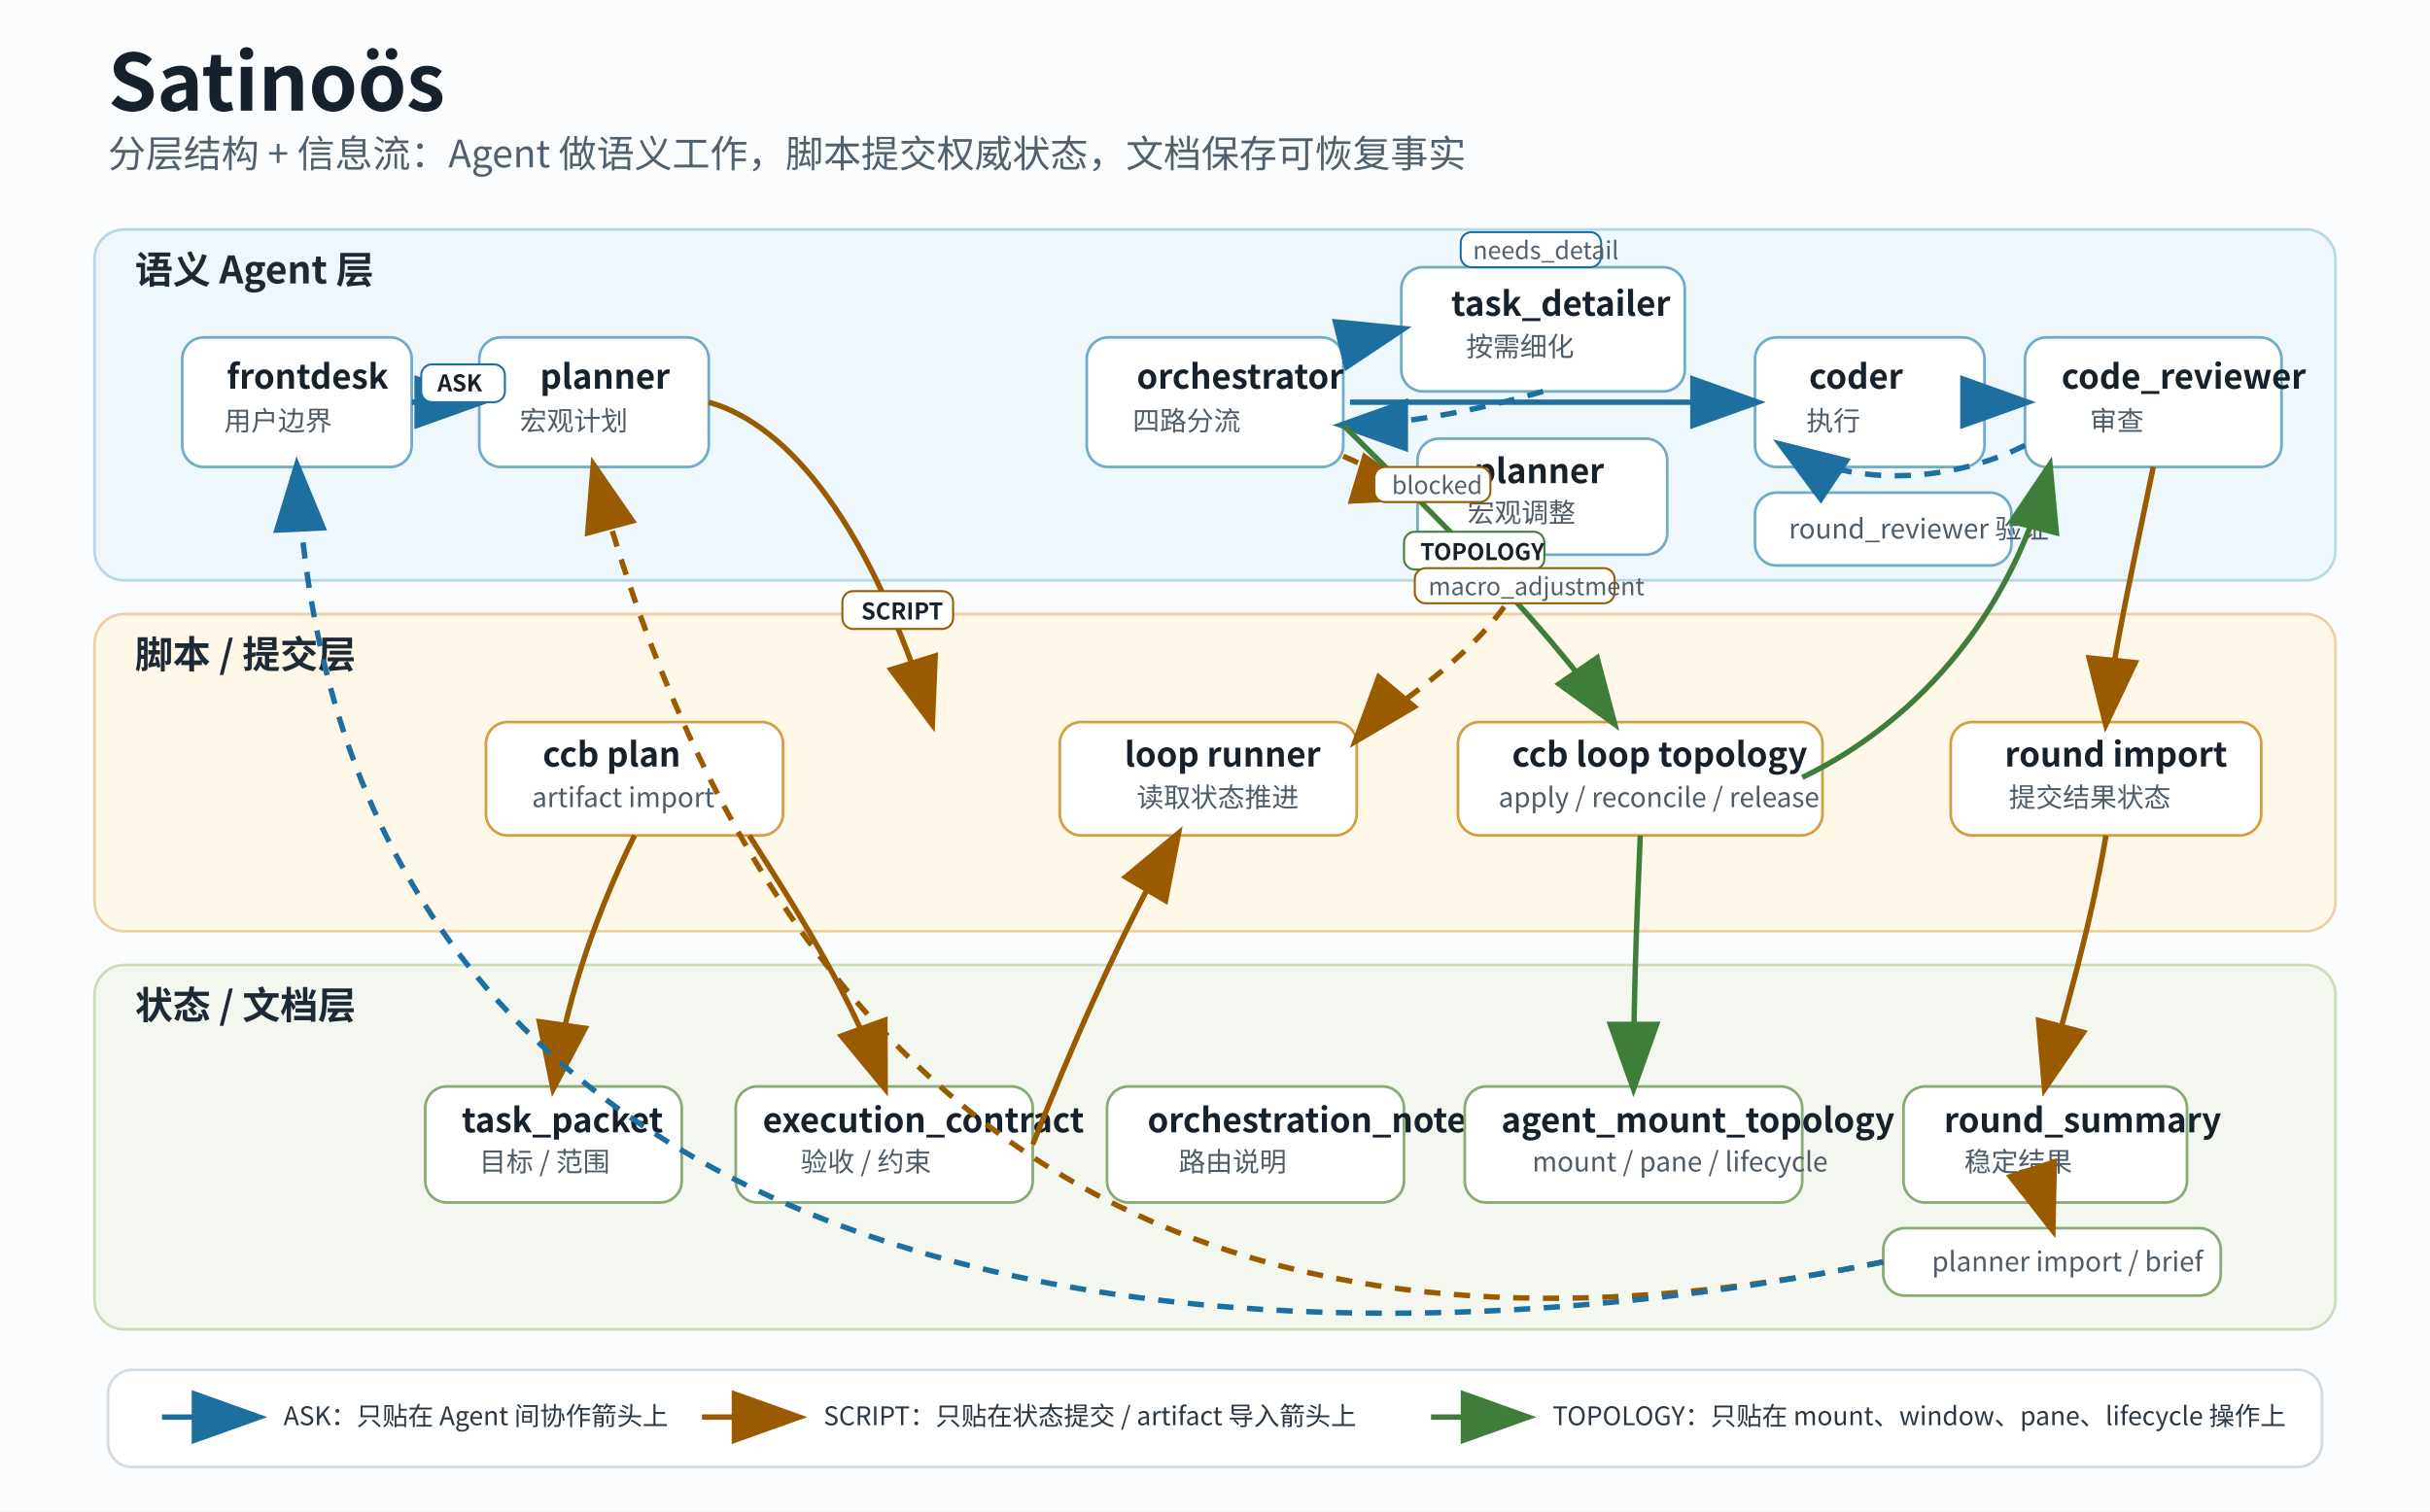
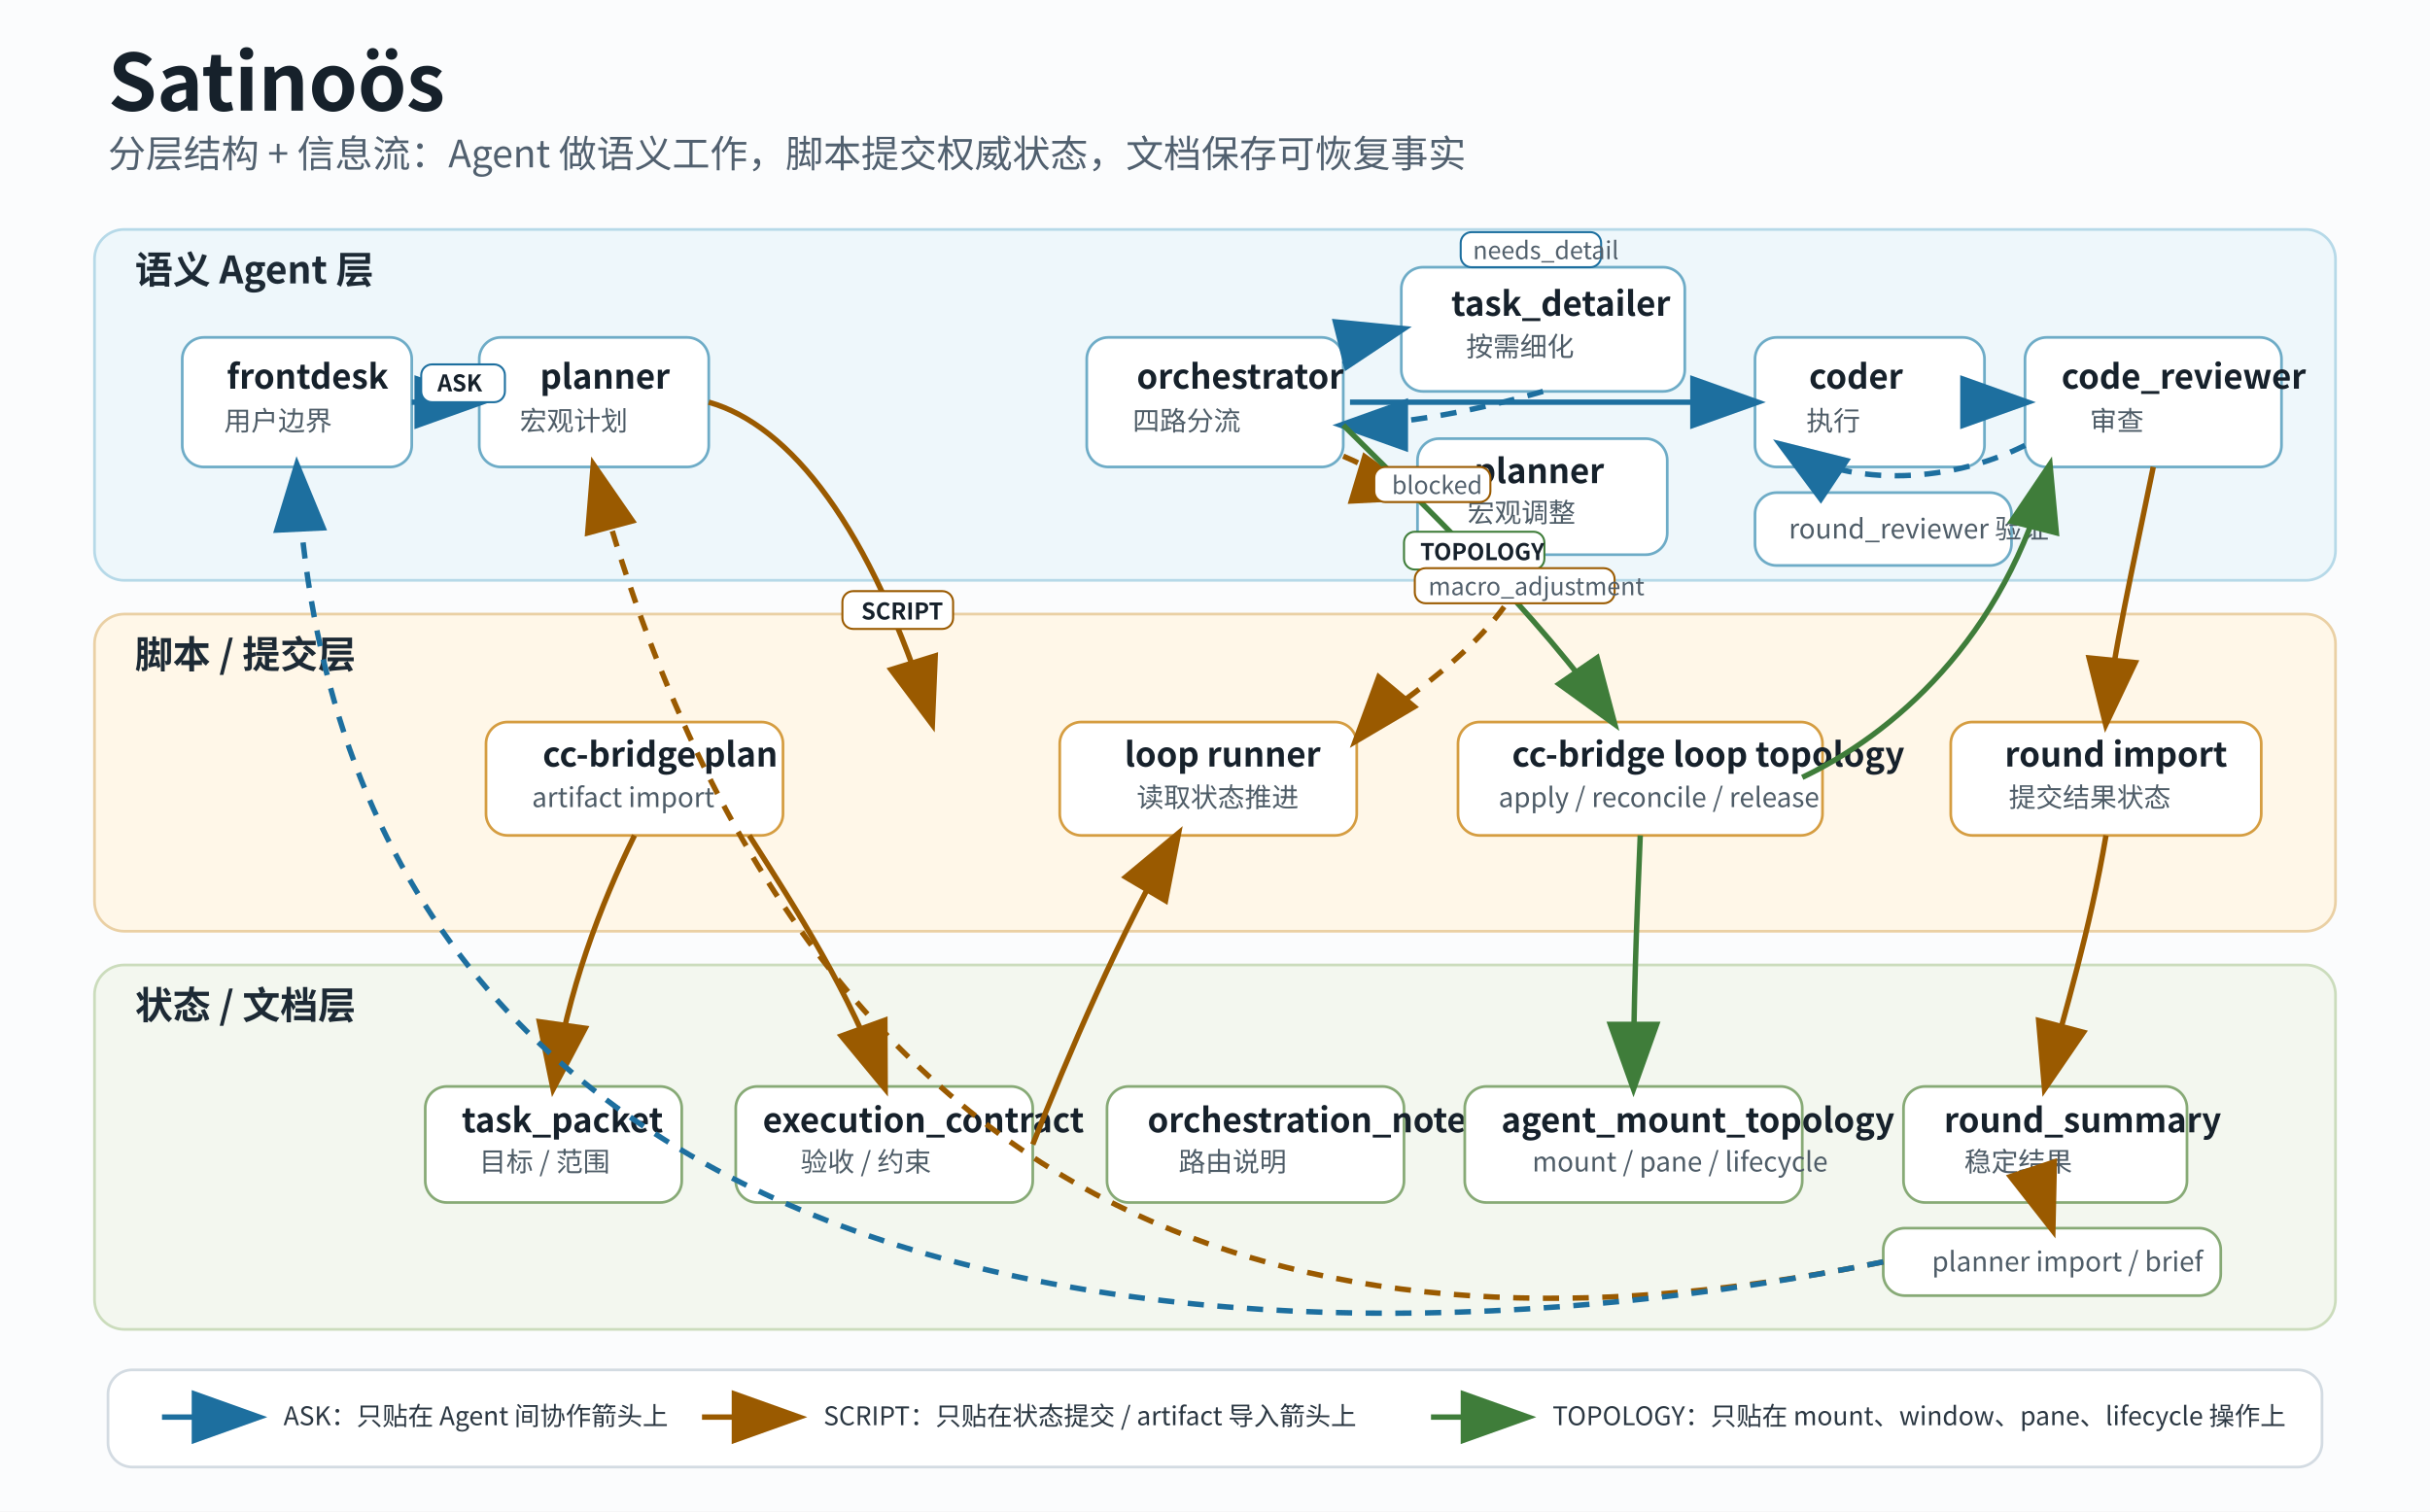
<svg xmlns="http://www.w3.org/2000/svg" width="1800" height="1120" viewBox="0 0 1800 1120">
  <defs>
    <marker id="arrowAsk" markerWidth="14" markerHeight="10" refX="12" refY="5" orient="auto" markerUnits="strokeWidth">
      <path d="M0,0 L14,5 L0,10 Z" fill="#1d6f9f" />
    </marker>
    <marker id="arrowScript" markerWidth="14" markerHeight="10" refX="12" refY="5" orient="auto" markerUnits="strokeWidth">
      <path d="M0,0 L14,5 L0,10 Z" fill="#9a5a00" />
    </marker>
    <marker id="arrowTopo" markerWidth="14" markerHeight="10" refX="12" refY="5" orient="auto" markerUnits="strokeWidth">
      <path d="M0,0 L14,5 L0,10 Z" fill="#3f7d3a" />
    </marker>
    <style>
      text { font-family: "Noto Sans CJK SC", "WenQuanYi Zen Hei", sans-serif; fill: #16212b; }
      .title { font-size: 58px; font-weight: 800; }
      .subtitle { font-size: 28px; fill: #51606f; }
      .lane-title { font-size: 28px; font-weight: 700; fill: #1d2a35; }
      .box-title { font-size: 25px; font-weight: 700; }
      .box-sub { font-size: 20px; fill: #4e5c67; }
      .small { font-size: 18px; fill: #52606c; }
      .legend { font-size: 19px; fill: #2b3742; }
      .lane-agent { fill: #eef7fb; stroke: #b6d9e8; stroke-width: 2; }
      .lane-script { fill: #fff7e8; stroke: #ead0a4; stroke-width: 2; }
      .lane-state { fill: #f3f7ef; stroke: #cbdcbc; stroke-width: 2; }
      .card { fill: #ffffff; stroke: #bdc8d2; stroke-width: 2; rx: 16; }
      .agent-card { stroke: #6eacc7; }
      .script-card { stroke: #d59d41; }
      .state-card { stroke: #87aa76; }
      .boundary { fill: #ffffff; stroke-width: 2; rx: 12; }
      .ask { stroke: #1d6f9f; stroke-width: 4; fill: none; marker-end: url(#arrowAsk); }
      .script { stroke: #9a5a00; stroke-width: 4; fill: none; marker-end: url(#arrowScript); }
      .topo { stroke: #3f7d3a; stroke-width: 4; fill: none; marker-end: url(#arrowTopo); }
      .dash { stroke-dasharray: 12 10; }
      .label { font-size: 17px; font-weight: 700; }
      .label-bg { fill: #ffffff; stroke-width: 1.5; rx: 8; }
    </style>
  </defs>
  <rect x="0" y="0" width="1800" height="1120" fill="#fbfcfd" />
  <text x="80" y="82" class="title">Satinoös</text>
  <text x="80" y="124" class="subtitle">分层结构 + 信息流：Agent 做语义工作，脚本提交权威状态，文档保存可恢复事实</text>
  <rect x="70" y="170" width="1660" height="260" class="lane-agent" rx="22" />
  <rect x="70" y="455" width="1660" height="235" class="lane-script" rx="22" />
  <rect x="70" y="715" width="1660" height="270" class="lane-state" rx="22" />
  <text x="100" y="210" class="lane-title">语义 Agent 层</text>
  <text x="100" y="495" class="lane-title">脚本 / 提交层</text>
  <text x="100" y="755" class="lane-title">状态 / 文档层</text>
  <rect x="135" y="250" width="170" height="96" class="card agent-card" />
  <text x="168" y="288" class="box-title">frontdesk</text>
  <text x="166" y="319" class="box-sub">用户边界</text>
  <rect x="355" y="250" width="170" height="96" class="card agent-card" />
  <text x="400" y="288" class="box-title">planner</text>
  <text x="385" y="319" class="box-sub">宏观计划</text>
  <rect x="805" y="250" width="190" height="96" class="card agent-card" />
  <text x="842" y="288" class="box-title">orchestrator</text>
  <text x="839" y="319" class="box-sub">四路分流</text>
  <rect x="1038" y="198" width="210" height="92" class="card agent-card" />
  <text x="1075" y="234" class="box-title">task_detailer</text>
  <text x="1086" y="264" class="box-sub">按需细化</text>
  <rect x="1050" y="325" width="185" height="86" class="card agent-card" />
  <text x="1092" y="358" class="box-title">planner</text>
  <text x="1087" y="387" class="box-sub">宏观调整</text>
  <rect x="1300" y="250" width="170" height="96" class="card agent-card" />
  <text x="1340" y="288" class="box-title">coder</text>
  <text x="1338" y="319" class="box-sub">执行</text>
  <rect x="1500" y="250" width="190" height="96" class="card agent-card" />
  <text x="1527" y="288" class="box-title">code_reviewer</text>
  <text x="1548" y="319" class="box-sub">审查</text>
  <rect x="1300" y="365" width="190" height="54" class="card agent-card" />
  <text x="1325" y="399" class="box-sub">round_reviewer 验证</text>
  <rect x="360" y="535" width="220" height="84" class="card script-card" />
-   <text x="402" y="568" class="box-title">ccb plan</text>
+   <text x="402" y="568" class="box-title">cc-bridge plan</text>
  <text x="394" y="598" class="box-sub">artifact import</text>
  <rect x="785" y="535" width="220" height="84" class="card script-card" />
  <text x="833" y="568" class="box-title">loop runner</text>
  <text x="842" y="598" class="box-sub">读取状态推进</text>
  <rect x="1080" y="535" width="270" height="84" class="card script-card" />
-   <text x="1120" y="568" class="box-title">ccb loop topology</text>
+   <text x="1120" y="568" class="box-title">cc-bridge loop topology</text>
  <text x="1110" y="598" class="box-sub">apply / reconcile / release</text>
  <rect x="1445" y="535" width="230" height="84" class="card script-card" />
  <text x="1485" y="568" class="box-title">round import</text>
  <text x="1488" y="598" class="box-sub">提交结果状态</text>
  <rect x="315" y="805" width="190" height="86" class="card state-card" />
  <text x="342" y="839" class="box-title">task_packet</text>
  <text x="355" y="868" class="box-sub">目标 / 范围</text>
  <rect x="545" y="805" width="220" height="86" class="card state-card" />
  <text x="565" y="839" class="box-title">execution_contract</text>
  <text x="593" y="868" class="box-sub">验收 / 约束</text>
  <rect x="820" y="805" width="220" height="86" class="card state-card" />
  <text x="850" y="839" class="box-title">orchestration_notes</text>
  <text x="873" y="868" class="box-sub">路由说明</text>
  <rect x="1085" y="805" width="250" height="86" class="card state-card" />
  <text x="1112" y="839" class="box-title">agent_mount_topology</text>
  <text x="1135" y="868" class="box-sub">mount / pane / lifecycle</text>
  <rect x="1410" y="805" width="210" height="86" class="card state-card" />
  <text x="1440" y="839" class="box-title">round_summary</text>
  <text x="1455" y="868" class="box-sub">稳定结果</text>
  <rect x="1395" y="910" width="250" height="50" class="card state-card" />
  <text x="1431" y="942" class="box-sub">planner import / brief</text>
  <path class="ask" d="M305 298 C325 298,335 298,355 298" />
  <path class="script" d="M525 298 C585 315,645 390,690 535" />
  <path class="script" d="M470 619 C445 670,420 735,410 805" />
  <path class="script" d="M555 619 C590 674,630 736,655 805" />
  <path class="script" d="M765 848 C790 785,830 690,872 619" />
  <path class="ask" d="M1000 298 C1060 298,1190 298,1300 298" />
  <path class="ask" d="M1470 298 C1484 298,1488 298,1500 298" />
  <path class="ask dash" d="M1500 330 C1440 360,1365 360,1320 330" />
  <path class="script" d="M1595 346 C1580 420,1565 485,1560 535" />
  <path class="script" d="M1560 619 C1548 690,1530 748,1515 805" />
  <path class="script" d="M1515 891 C1517 900,1518 904,1520 910" />
  <path class="ask dash" d="M995 270 C1018 258,1022 248,1038 244" />
  <path class="ask dash" d="M1143 290 C1095 304,1038 315,995 315" />
  <path class="script dash" d="M995 338 C1028 352,1040 365,1050 368" />
  <path class="script dash" d="M1135 411 C1110 482,1025 524,1005 548" />
  <path class="topo" d="M995 315 C1050 370,1140 455,1195 535" />
  <path class="topo" d="M1215 619 C1212 690,1210 745,1210 805" />
  <path class="topo" d="M1335 576 C1400 545,1485 475,1518 346" />
  <path class="script dash" d="M1395 935 C1050 1005,610 980,440 346" />
  <path class="ask dash" d="M1395 935 C900 1035,250 970,220 346" />
  <rect x="312" y="270" width="62" height="28" class="label-bg" stroke="#1d6f9f" />
  <text x="324" y="290" class="label" fill="#1d6f9f">ASK</text>
  <rect x="624" y="438" width="82" height="28" class="label-bg" stroke="#9a5a00" />
  <text x="638" y="459" class="label" fill="#9a5a00">SCRIPT</text>
  <rect x="1040" y="394" width="104" height="28" class="label-bg" stroke="#3f7d3a" />
  <text x="1052" y="415" class="label" fill="#3f7d3a">TOPOLOGY</text>
  <rect x="1082" y="172" width="104" height="26" class="label-bg" stroke="#1d6f9f" />
  <text x="1091" y="192" class="small">needs_detail</text>
  <rect x="1048" y="421" width="148" height="26" class="label-bg" stroke="#9a5a00" />
  <text x="1058" y="441" class="small">macro_adjustment</text>
  <rect x="1018" y="346" width="86" height="26" class="label-bg" stroke="#9a5a00" />
  <text x="1031" y="366" class="small">blocked</text>
  <rect x="80" y="1015" width="1640" height="72" fill="#ffffff" stroke="#d3dbe2" stroke-width="2" rx="18" />
  <line x1="120" y1="1050" x2="190" y2="1050" class="ask" />
  <text x="210" y="1056" class="legend">ASK：只贴在 Agent 间协作箭头上</text>
  <line x1="520" y1="1050" x2="590" y2="1050" class="script" />
  <text x="610" y="1056" class="legend">SCRIPT：只贴在状态提交 / artifact 导入箭头上</text>
  <line x1="1060" y1="1050" x2="1130" y2="1050" class="topo" />
  <text x="1150" y="1056" class="legend">TOPOLOGY：只贴在 mount、window、pane、lifecycle 操作上</text>
</svg>
